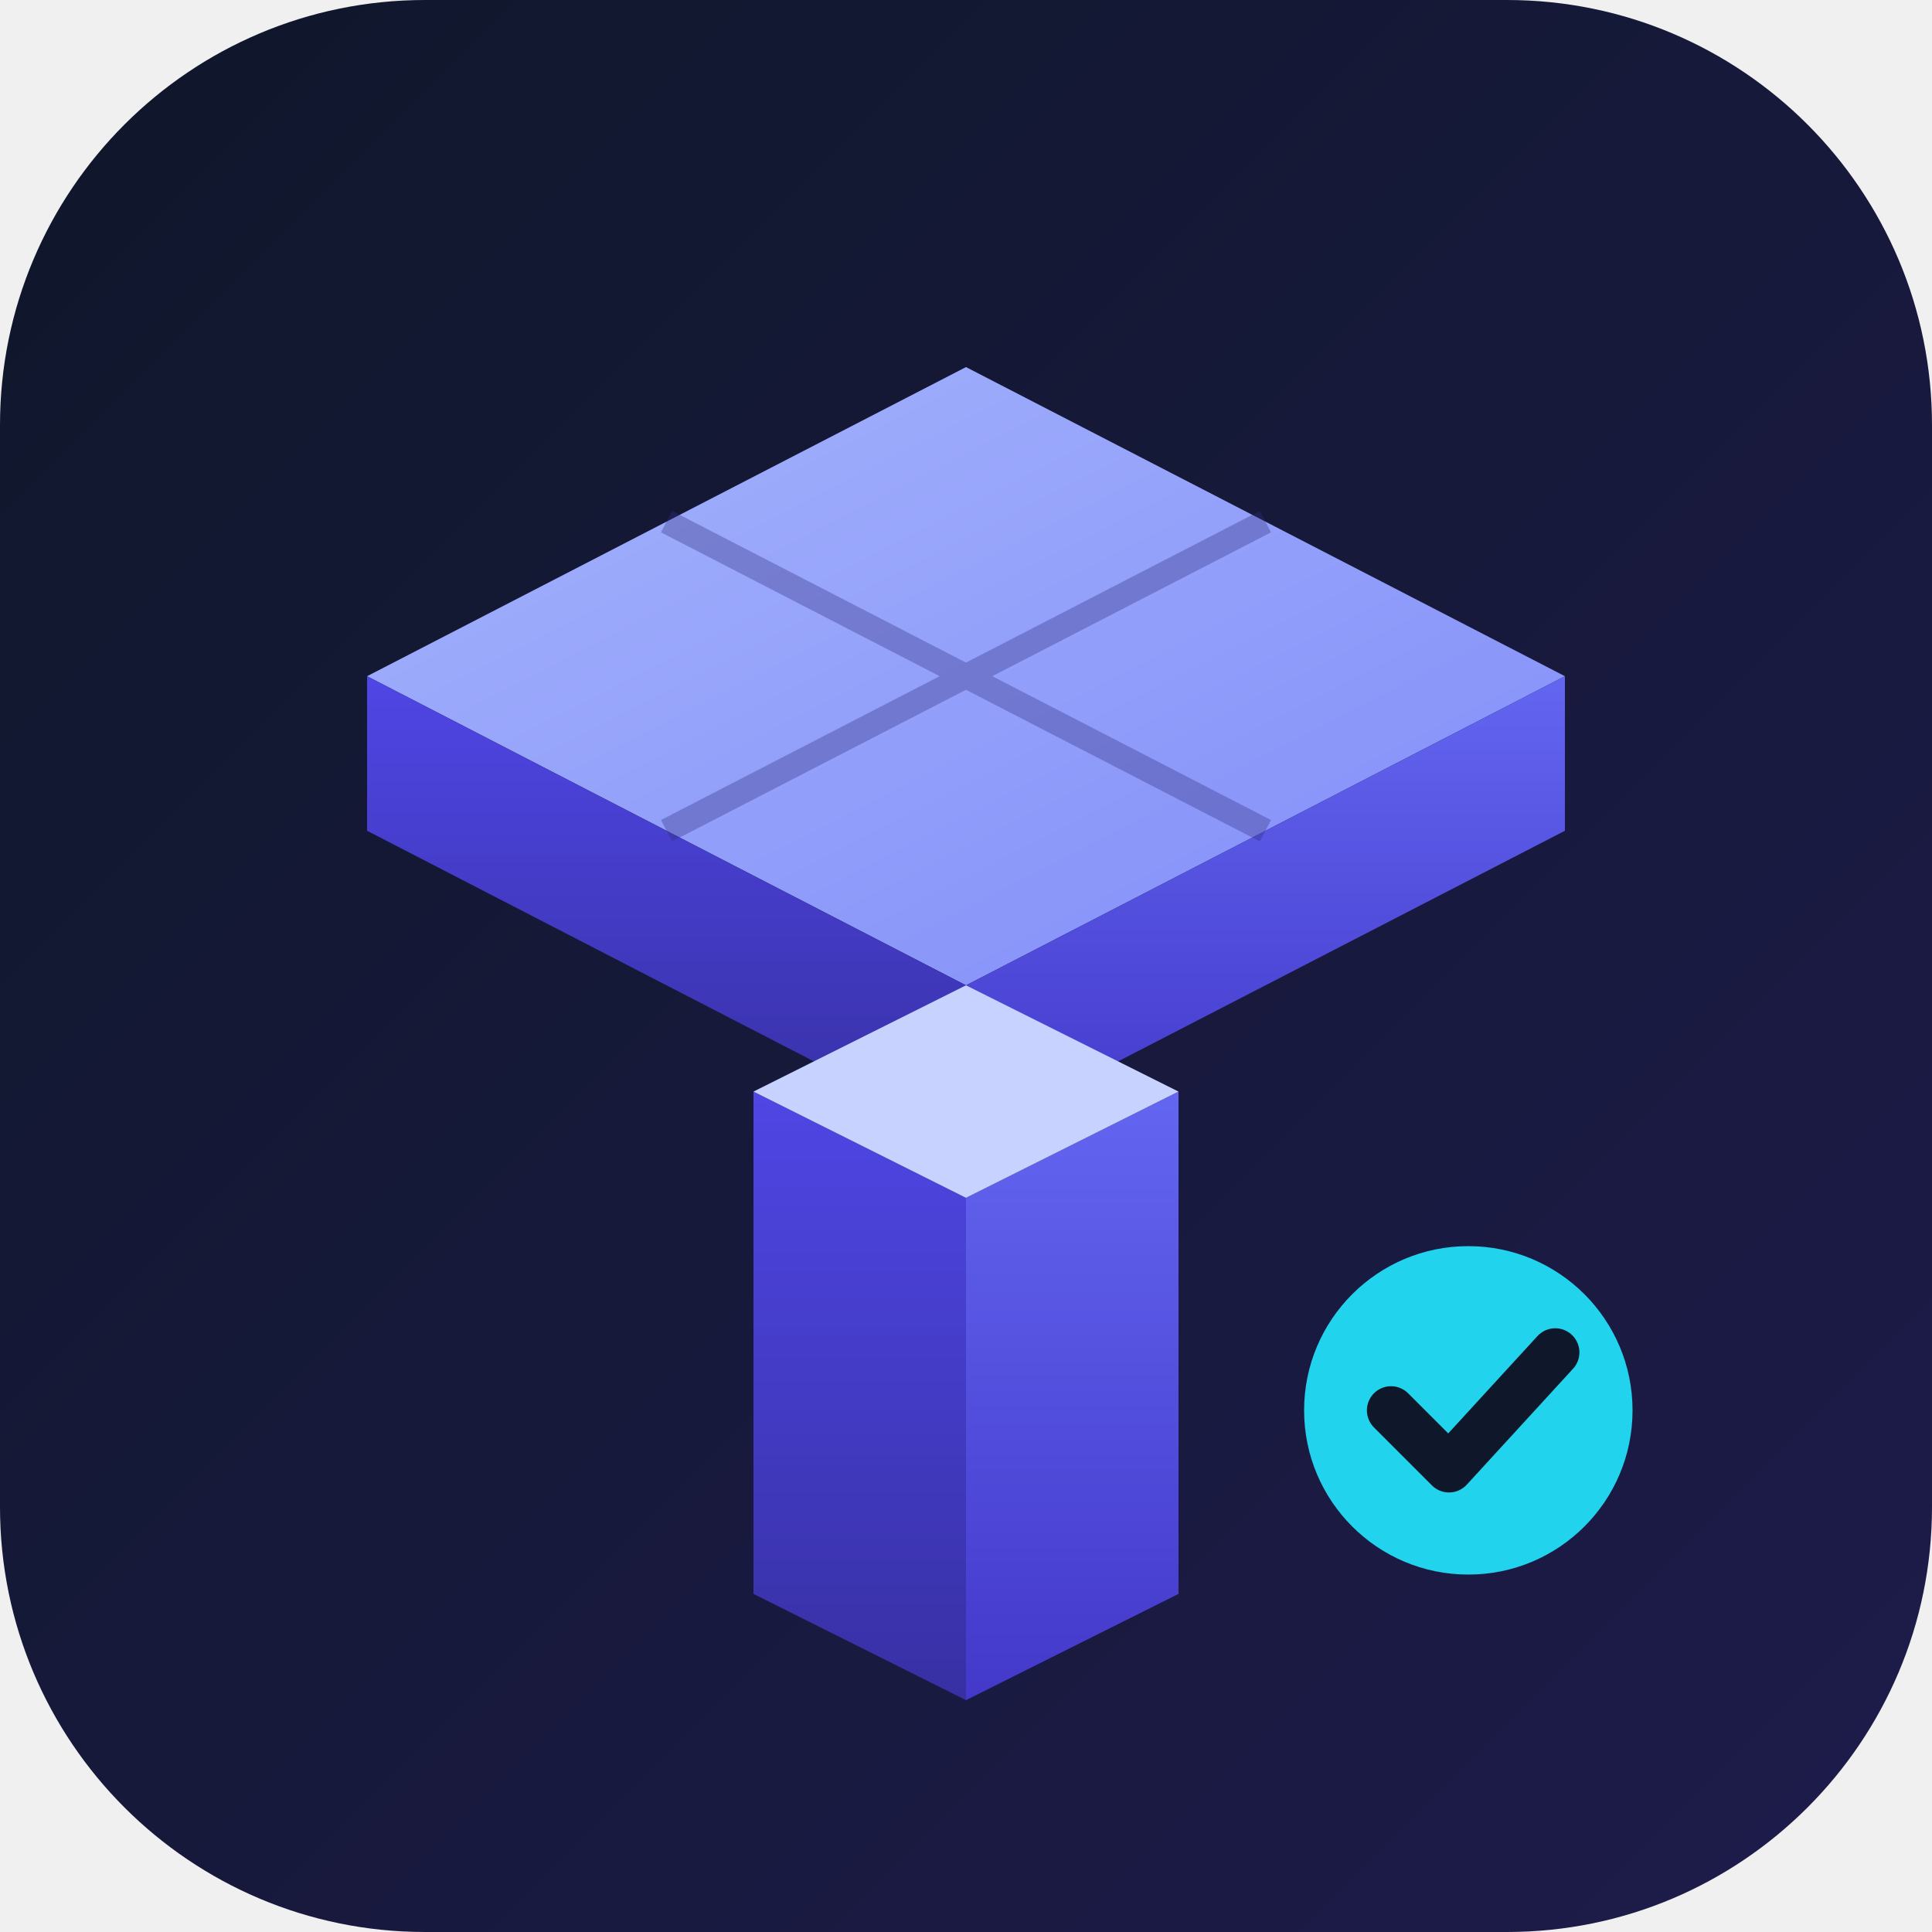
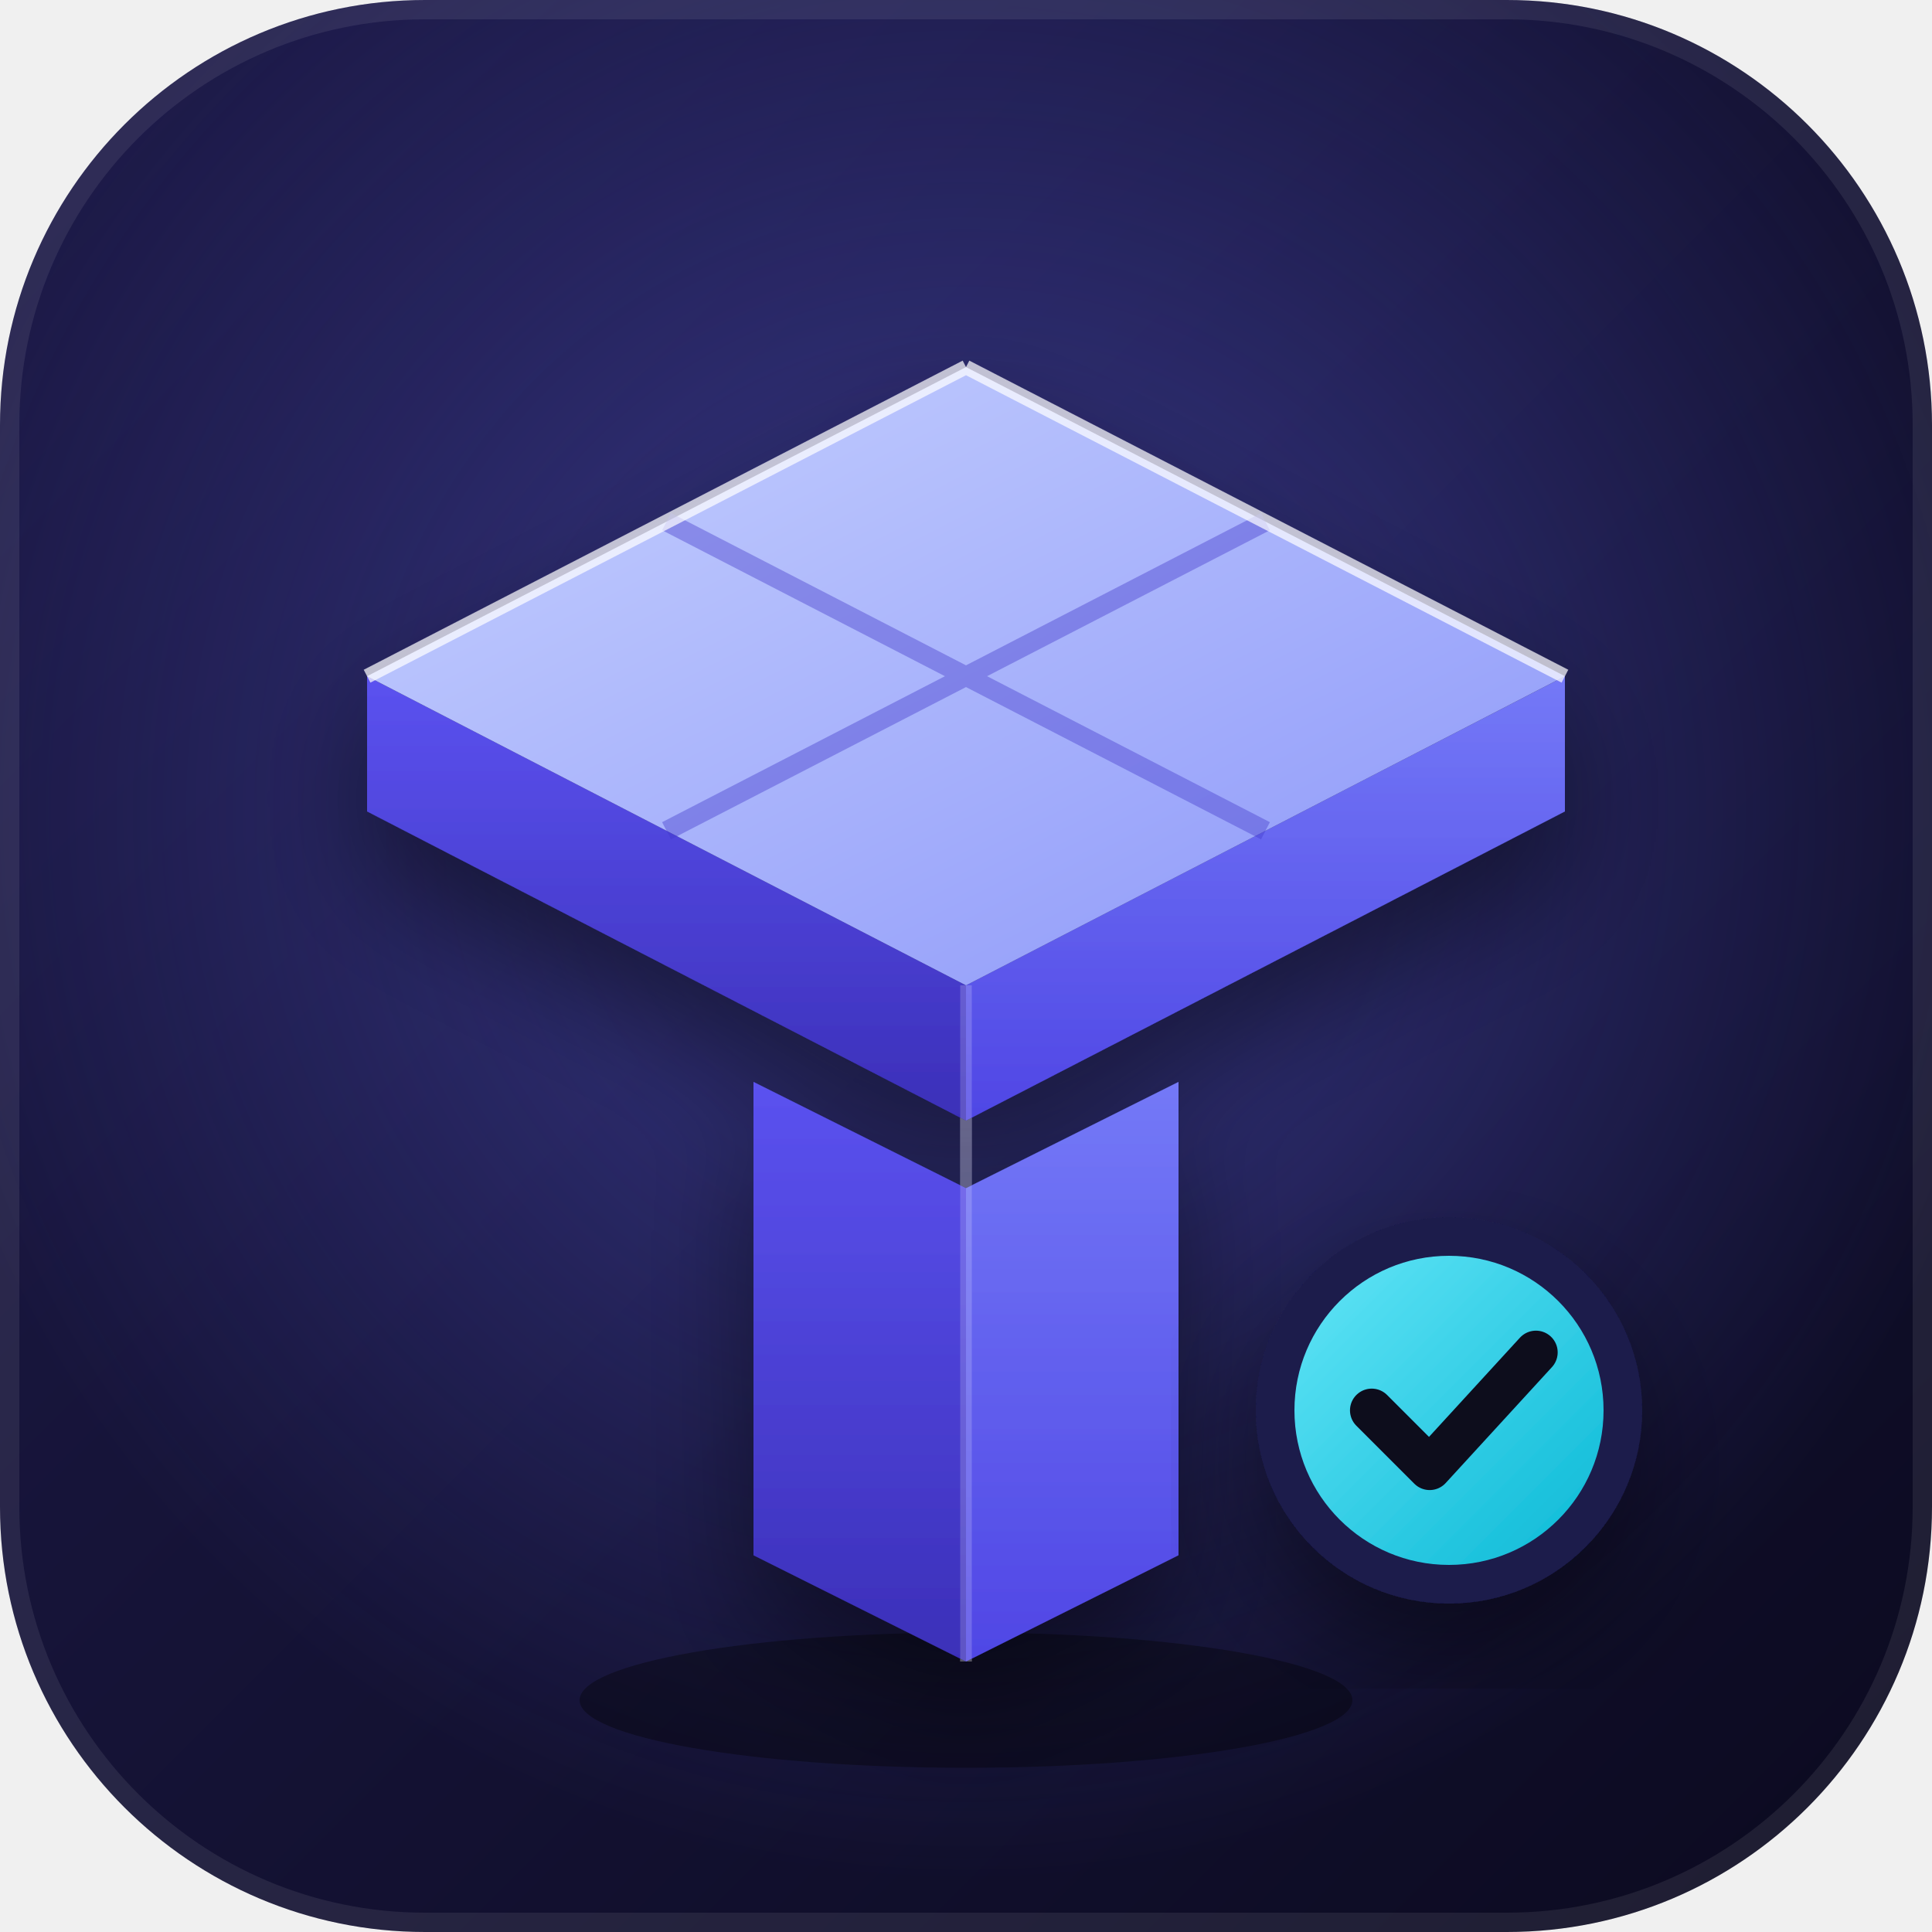
<svg xmlns="http://www.w3.org/2000/svg" viewBox="0 0 200 200">
  <defs>
+     <linearGradient id="bg" x1="0" y1="0" x2="1" y2="1">
+       <stop offset="0" stop-color="#1E1B4B" />
+       <stop offset="1" stop-color="#0B0A1F" />
+     </linearGradient>
+     <radialGradient id="glow" cx=".5" cy=".42" r=".55">
+       <stop offset="0" stop-color="#6366F1" stop-opacity=".45" />
+       <stop offset="1" stop-color="#6366F1" stop-opacity="0" />
+     </radialGradient>
    <linearGradient id="top" x1="0" y1="0" x2="1" y2="1">
-       <stop offset="0" stop-color="#A5B4FC" />
-       <stop offset="1" stop-color="#818CF8" />
+       <stop offset="0" stop-color="#C7D2FE" />
+       <stop offset="1" stop-color="#8B95F9" />
    </linearGradient>
-     <linearGradient id="left" x1="0" y1="0" x2="0" y2="1">
-       <stop offset="0" stop-color="#4F46E5" />
-       <stop offset="1" stop-color="#3730A3" />
+     <linearGradient id="l" x1="0" y1="0" x2="0" y2="1">
+       <stop offset="0" stop-color="#5B52F0" />
+       <stop offset="1" stop-color="#3B2FB8" />
    </linearGradient>
-     <linearGradient id="right" x1="0" y1="0" x2="0" y2="1">
-       <stop offset="0" stop-color="#6366F1" />
-       <stop offset="1" stop-color="#4338CA" />
+     <linearGradient id="r" x1="0" y1="0" x2="0" y2="1">
+       <stop offset="0" stop-color="#7479F7" />
+       <stop offset="1" stop-color="#4F46E5" />
    </linearGradient>
-     <linearGradient id="bg" x1="0" y1="0" x2="1" y2="1">
-       <stop offset="0" stop-color="#0F172A" />
-       <stop offset="1" stop-color="#1E1B4B" />
+     <linearGradient id="badge" x1="0" y1="0" x2="1" y2="1">
+       <stop offset="0" stop-color="#67E8F9" />
+       <stop offset="1" stop-color="#06B6D4" />
    </linearGradient>
+     <filter id="sh" x="-30%" y="-30%" width="160%" height="160%">
+       <feDropShadow dx="0" dy="6" stdDeviation="6" flood-color="#000" flood-opacity=".45" />
+     </filter>
  </defs>
  <rect width="200" height="200" rx="44" fill="url(#bg)" />
-   <path d="M100 38 L162 70 L100 102 L38 70 Z" fill="url(#top)" />
-   <path d="M38 70 L100 102 L100 118 L38 86 Z" fill="url(#left)" />
-   <path d="M162 70 L100 102 L100 118 L162 86 Z" fill="url(#right)" />
-   <path d="M100 102 L122 113 L122 165 L100 176 L78 165 L78 113 Z" fill="none" />
-   <path d="M78 113 L100 124 L100 176 L78 165 Z" fill="url(#left)" />
-   <path d="M122 113 L100 124 L100 176 L122 165 Z" fill="url(#right)" />
-   <path d="M78 113 L100 102 L122 113 L100 124 Z" fill="#C7D2FE" />
-   <path d="M69 54 L131 86 M131 54 L69 86" stroke="#312E81" stroke-width="2.5" opacity=".35" />
-   <circle cx="152" cy="146" r="17" fill="#22D3EE" />
-   <path d="M144 146 l6 6 l11-12" fill="none" stroke="#0F172A" stroke-width="5" stroke-linecap="round" stroke-linejoin="round" />
+   <rect width="200" height="200" rx="44" fill="url(#glow)" />
+   <rect x="1" y="1" width="198" height="198" rx="43" fill="none" stroke="#fff" stroke-opacity=".08" stroke-width="2" />
+   <ellipse cx="100" cy="176" rx="40" ry="7" fill="#000" opacity=".35" />
+   <g filter="url(#sh)">
+     <path d="M78 112 L100 123 L100 172 L78 161 Z" fill="url(#l)" />
+     <path d="M122 112 L100 123 L100 172 L122 161 Z" fill="url(#r)" />
+     <path d="M38 70 L100 102 L100 116 L38 84 Z" fill="url(#l)" />
+     <path d="M162 70 L100 102 L100 116 L162 84 Z" fill="url(#r)" />
+     <path d="M100 38 L162 70 L100 102 L38 70 Z" fill="url(#top)" />
+     <path d="M69 54 L131 86 M131 54 L69 86" stroke="#4338CA" stroke-width="2" stroke-opacity=".4" />
+     <path d="M100 38 L162 70 M100 38 L38 70" stroke="#fff" stroke-opacity=".7" stroke-width="1.5" />
+     <path d="M100 102 L100 172" stroke="#fff" stroke-opacity=".18" stroke-width="1.2" />
+   </g>
+   <g filter="url(#sh)">
+     <circle cx="150" cy="146" r="18" fill="url(#badge)" />
+     <circle cx="150" cy="146" r="18" fill="none" stroke="#1E1B4B" stroke-width="4" />
+     <path d="M142 146 l6 6 l11-12" fill="none" stroke="#0B0A1F" stroke-width="4.5" stroke-linecap="round" stroke-linejoin="round" />
+   </g>
</svg>
